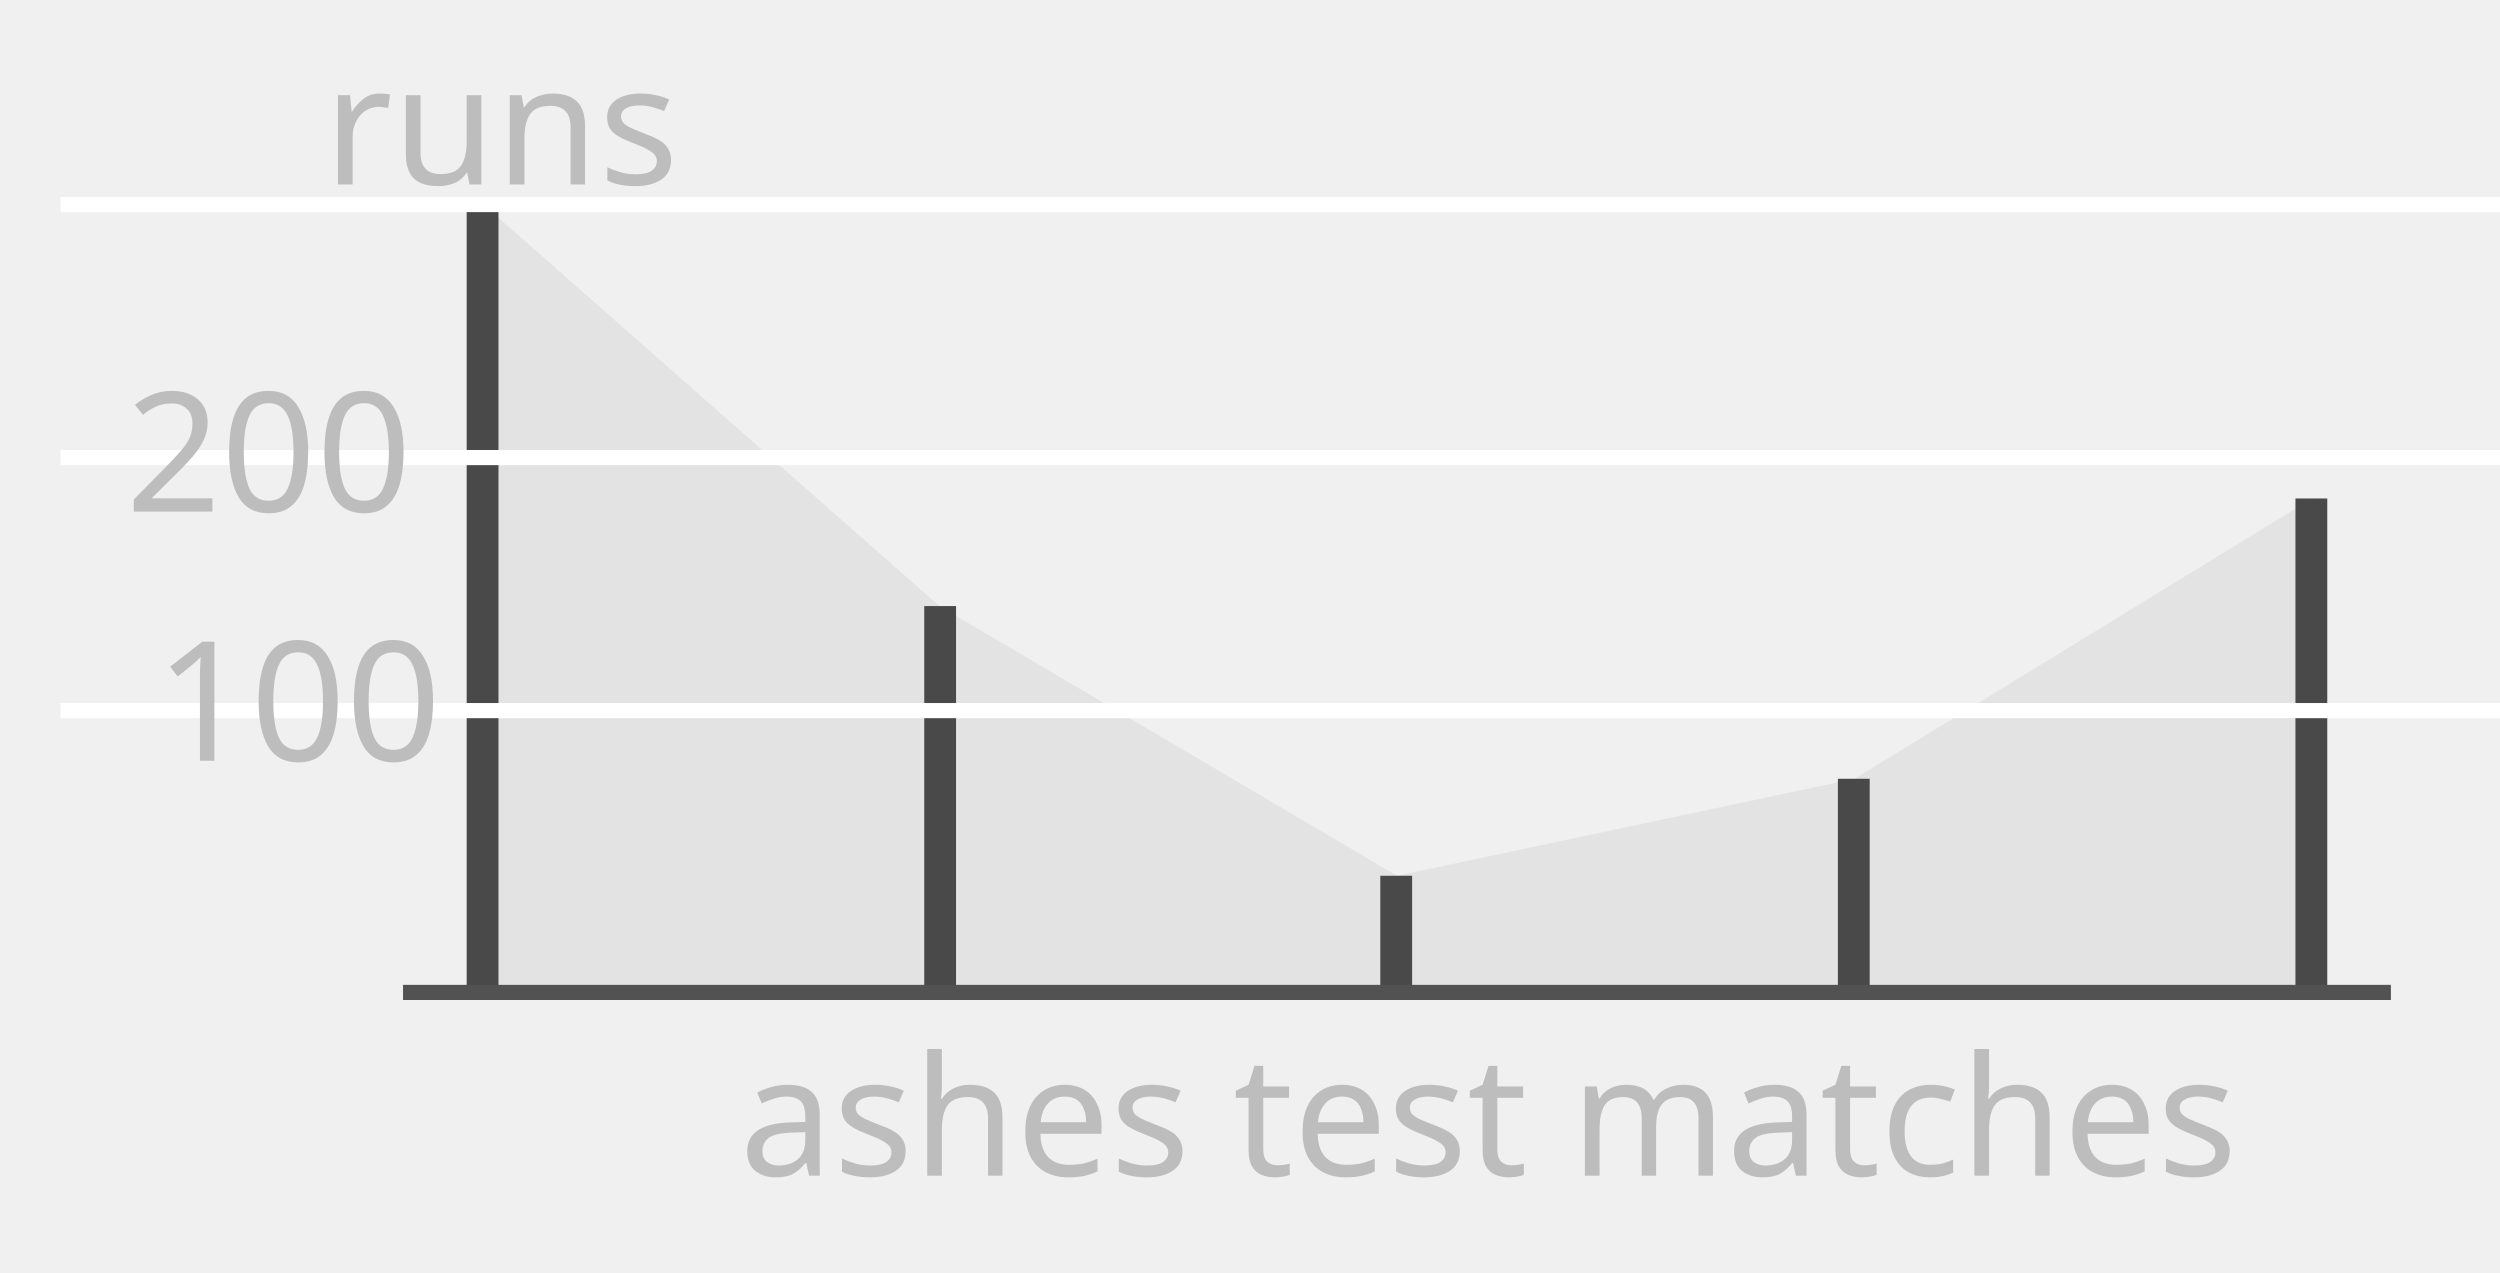
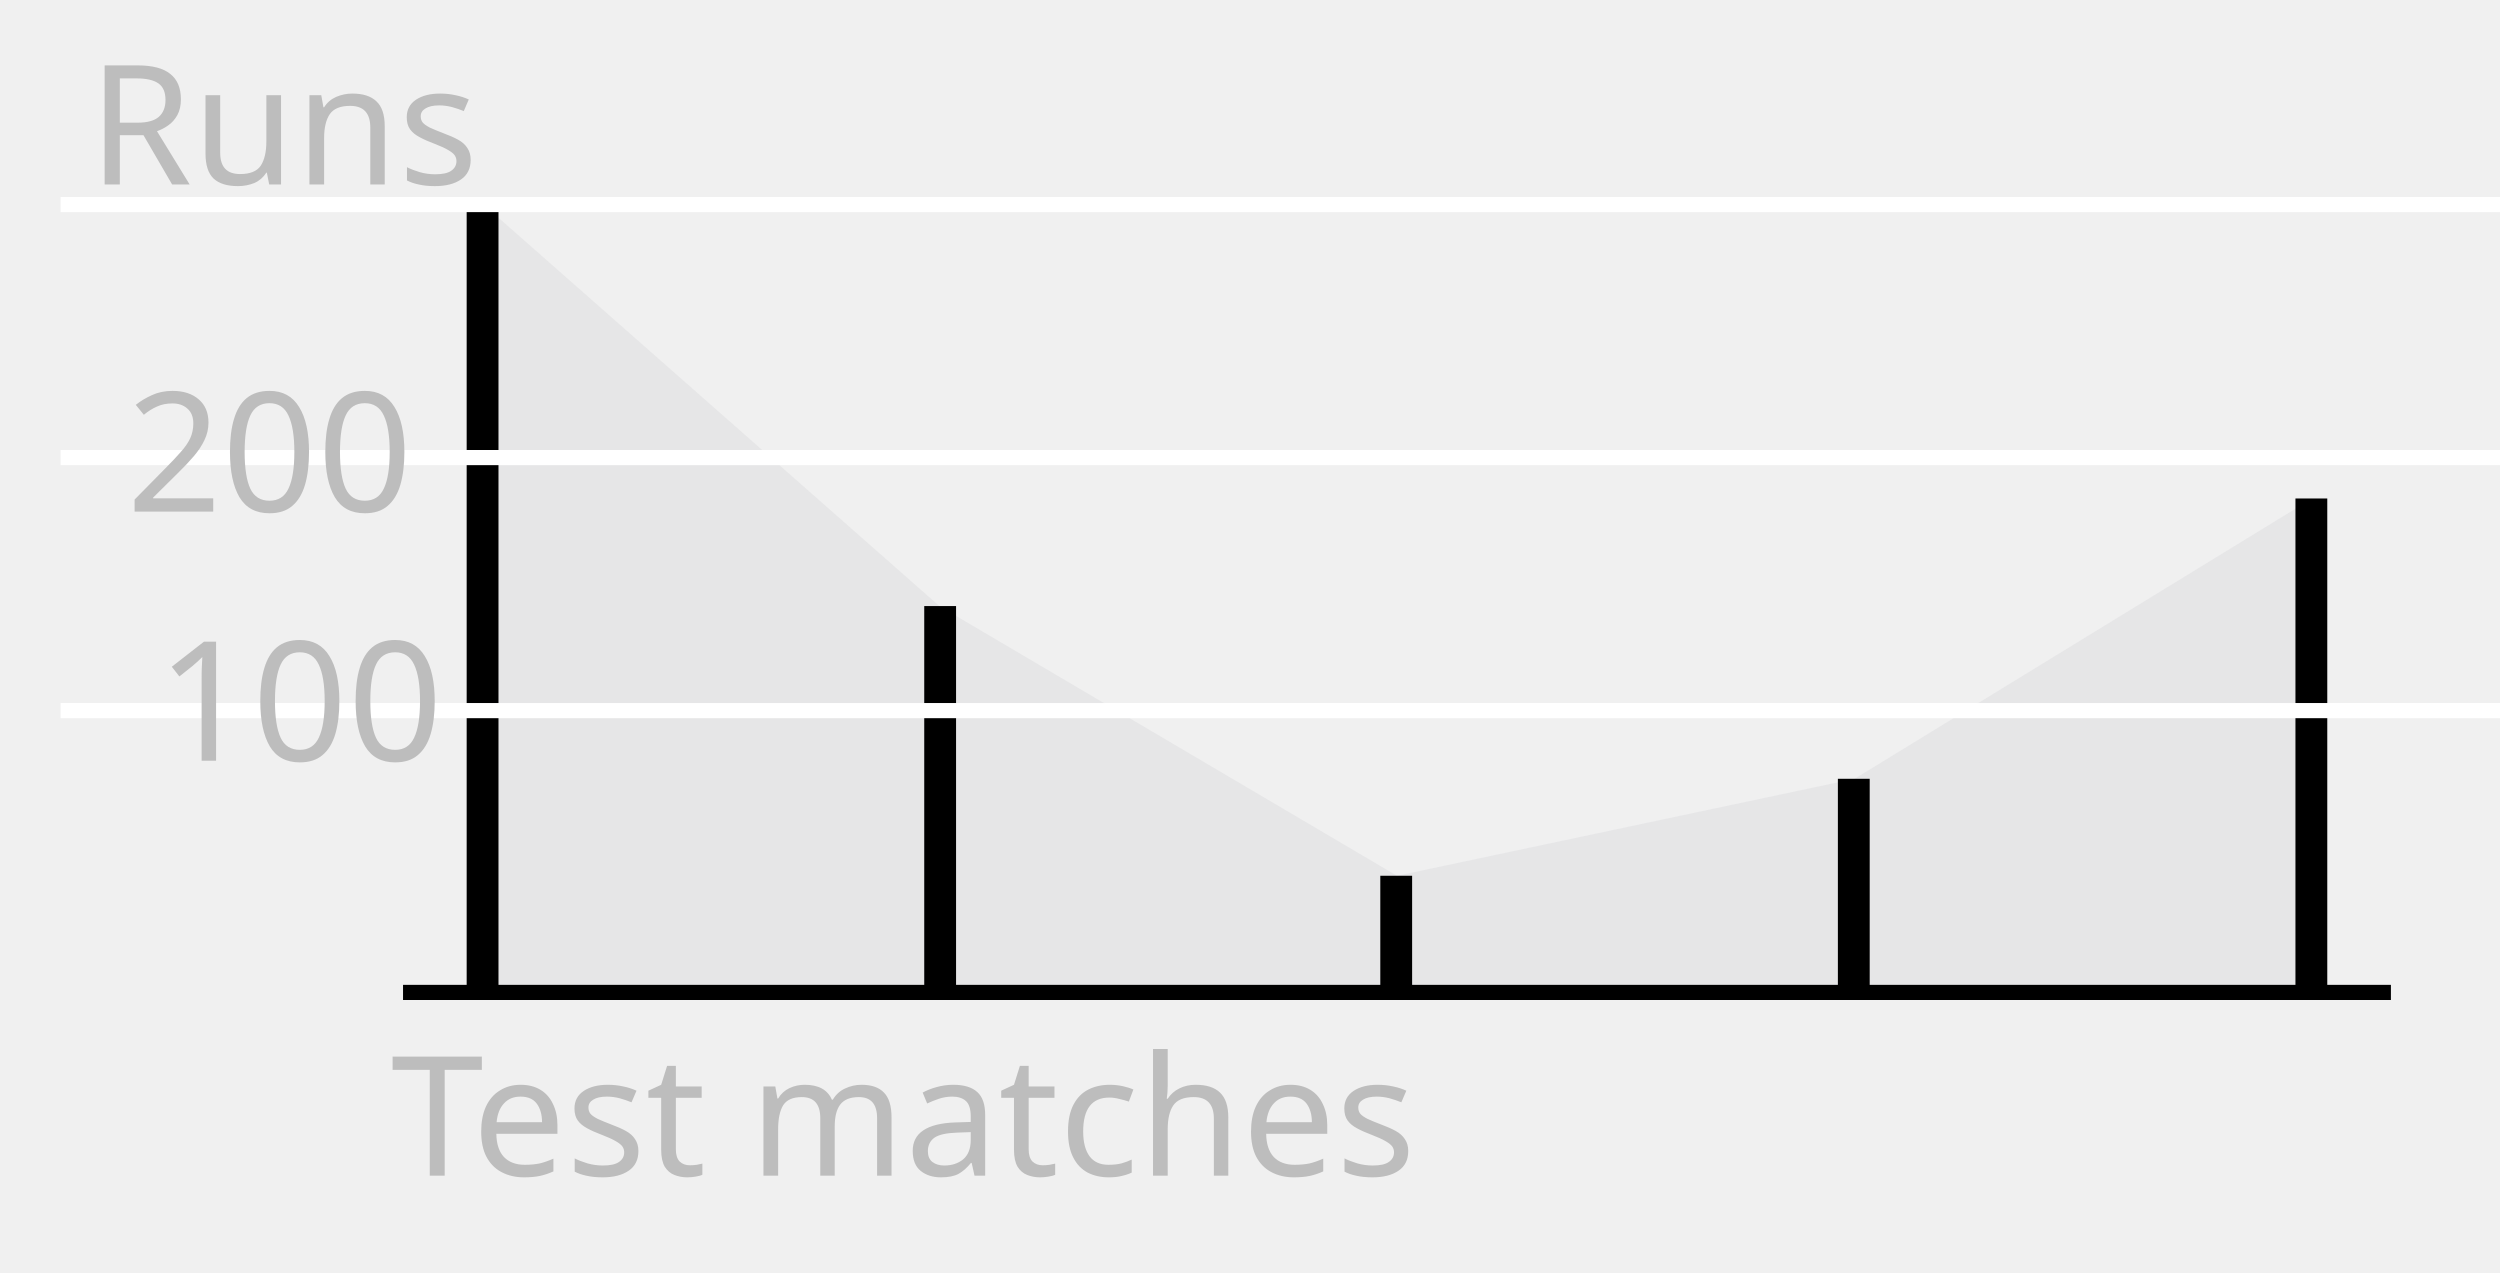
- <svg xmlns="http://www.w3.org/2000/svg" version="1.1" id="batsman" x="0px" y="0px" viewBox="0 0 165 84" enable-background="new 0 0 165 84" xml:space="preserve">
-   <g>
-     <path fill="#777777" fill-opacity="0.1" d="M31.8,13.4L62,40l30.2,17.8l30.2-6.4l30.2-18.5v32.6h-30.2H92.2H62H31.8V13.4z" />
-     <g>
-       <g transform="translate(434,0)">
-         <rect x="-403.2" y="13.4" fill="#4A494A" width="2.1" height="52.2" />
-         <ellipse fill="#4A494A" fill-opacity="0" cx="-402.2" cy="13.4" rx="3.1" ry="3.5" />
+ <svg xmlns="http://www.w3.org/2000/svg" version="1.1" x="0px" y="0px" viewBox="0 0 165 84" enable-background="new 0 0 165 84" xml:space="preserve">
+   <g id="match" display="none">
+     <text transform="matrix(1 0 0 1 118.7209 62.9843)" display="inline" fill="#6D6E71" font-family="'DS3DisplaySans'" font-size="11">WINNER</text>
+     <g transform="translate(10,20)" display="inline">
+       <g>
+         <path fill="#808285" fill-opacity="0.3" d="M13.4,45l24.2-19.6V44H13.4V45z" />
+         <line fill="none" stroke="#000000" stroke-width="2" x1="13.4" y1="45" x2="37.6" y2="25.4" />
+         <circle fill="#E1AD28" cx="37.6" cy="25.4" r="0" />
      </g>
-       <g transform="translate(463,0)">
-         <rect x="-402" y="40" fill="#4A494A" width="2.1" height="25.6" />
-         <ellipse fill="#4A494A" fill-opacity="0" cx="-401" cy="40" rx="3.1" ry="3.5" />
+       <g>
+         <path fill="#BCBEC0" fill-opacity="0.3" d="M37.6,45l13.1-9v9H37.6L37.6,45z" />
+         <line fill="none" stroke="#939598" stroke-width="2" x1="37.6" y1="45" x2="50.7" y2="36" />
+         <circle fill="#4E69B2" cx="50.7" cy="36" r="0" />
      </g>
-       <g transform="translate(492,0)">
-         <rect x="-400.9" y="57.8" fill="#4A494A" width="2.1" height="7.8" />
-         <ellipse fill="#4A494A" fill-opacity="0" cx="-399.8" cy="57.8" rx="3.1" ry="3.5" />
+       <g>
+         <path fill="#808285" fill-opacity="0.3" d="M50.6,25.4L74-1.2V44H50.6V25.4z" />
+         <line fill="none" stroke="#000000" stroke-width="2" x1="50.6" y1="25.4" x2="74" y2="-1.2" />
+         <line fill="none" stroke="#333333" stroke-opacity="0.25" x1="37.6" y1="25.4" x2="50.6" y2="25.4" />
+         <circle cx="74" cy="-1.2" r="3" />
      </g>
-       <g transform="translate(521,0)">
-         <rect x="-399.7" y="51.4" fill="#4A494A" width="2.1" height="14.2" />
-         <ellipse fill="#4A494A" fill-opacity="0" cx="-398.6" cy="51.4" rx="3.1" ry="3.5" />
-       </g>
-       <g transform="translate(550,0)">
-         <rect x="-398.5" y="32.9" fill="#4A494A" width="2.1" height="32.6" />
-         <ellipse fill="#4A494A" fill-opacity="0" cx="-397.4" cy="32.9" rx="3.1" ry="3.5" />
+       <g>
+         <path fill="#BCBEC0" fill-opacity="0.3" d="M74,36l20.2-11.9V44H74V36z" />
+         <line fill="none" stroke="#939598" stroke-width="2" x1="74" y1="36" x2="94.2" y2="24.1" />
+         <line fill="none" stroke="#333333" stroke-opacity="0.25" x1="50.7" y1="36" x2="74" y2="36" />
+         <circle fill="#939598" cx="94.2" cy="24.1" r="2" />
      </g>
    </g>
-     <line fill="none" stroke="#515251" x1="26.6" y1="65.5" x2="157.8" y2="65.5" />
+     <line display="inline" fill="none" stroke="#D1D3D4" stroke-miterlimit="10" x1="11.6" y1="65" x2="158.2" y2="65" />
+     <text transform="matrix(1 0 0 1 10.3672 77.1701)" display="inline" fill="#BDBDBD" font-family="'DS3DisplaySans'" font-size="12">Innings</text>
+     <text transform="matrix(1 0 0 1 15.3672 29.1772)" display="inline" fill="#BDBDBD" font-family="'DS3DisplaySans'" font-size="12">Runs</text>
+     <g display="inline">
+       <g>
+         <line fill="none" stroke="#BDBDBD" stroke-miterlimit="10" x1="54.4" y1="73.9" x2="79.4" y2="73.9" />
+         <g>
+           <polygon fill="#BDBDBD" points="78.4,77.8 84.4,74.3 78.4,70.8     " />
+         </g>
+       </g>
+     </g>
+     <g display="inline">
+       <g>
+         <line fill="none" stroke="#BDBDBD" stroke-miterlimit="10" x1="11.9" y1="39.4" x2="11.9" y2="14.4" />
+         <g>
+           <polygon fill="#BDBDBD" points="15.5,15.4 12,9.4 8.5,15.4     " />
+         </g>
+       </g>
+     </g>
  </g>
-   <line fill="none" stroke="#FFFFFF" x1="4" y1="46.9" x2="165.8" y2="46.9" />
-   <line fill="none" stroke="#FFFFFF" x1="4" y1="30.2" x2="165.8" y2="30.2" />
-   <line fill="none" stroke="#FFFFFF" x1="4" y1="13.5" x2="165.8" y2="13.5" />
-   <text transform="matrix(1 0 0 1 48.8206 77.5954)" fill="#BDBDBD" font-family="'DS3DisplaySans'" font-size="11">ashes test matches</text>
-   <text transform="matrix(1 0 0 1 21.3672 12.1748)" fill="#BDBDBD" font-family="'DS3DisplaySans'" font-size="11">runs</text>
-   <text transform="matrix(1 0 0 1 10.2439 50.2079)" fill="#BDBDBD" font-family="'DS3DisplaySans'" font-size="11">100</text>
-   <text transform="matrix(1 0 0 1 8.2972 33.7667)" fill="#BDBDBD" font-family="'DS3DisplaySans'" font-size="11">200</text>
+   <g id="bowler" display="none">
+     <g display="inline">
+       <g>
+         <g transform="translate(724.1379,0)">
+           <ellipse fill="#E1AD28" fill-opacity="0" cx="-715.3" cy="46.6" rx="3.1" ry="3.5" />
+         </g>
+         <g transform="translate(753.1034,0)">
+           <ellipse fill="#E1AD28" fill-opacity="0" cx="-714.4" cy="44.5" rx="3.1" ry="3.5" />
+         </g>
+         <g transform="translate(782.069,0)">
+           <ellipse fill="#E1AD28" fill-opacity="0" cx="-713.4" cy="41" rx="3.1" ry="3.5" />
+         </g>
+         <g transform="translate(811.0345,0)">
+           <ellipse fill="#E1AD28" fill-opacity="0" cx="-712.5" cy="45.7" rx="3.1" ry="3.5" />
+         </g>
+         <g transform="translate(840,0)">
+           <ellipse fill="#E1AD28" fill-opacity="0" cx="-711.5" cy="44.1" rx="3.1" ry="3.5" />
+         </g>
+       </g>
+       <path fill="#939598" fill-opacity="0.3" d="M8.8,46.6l29.9-2.1l28.8,3.1l31-2l29.9-1.5v20.8H98.6H68.7H38.7H8.8V46.6z" />
+       <line fill="none" stroke="#939598" stroke-opacity="0.25" x1="8.8" y1="56.8" x2="128.5" y2="56.8" />
+       <line fill="none" stroke="#939598" stroke-opacity="0.25" x1="8.8" y1="48.7" x2="128.5" y2="48.7" />
+       <line fill="none" stroke="#FFFFFF" stroke-opacity="0.25" x1="8.8" y1="40.6" x2="128.5" y2="40.6" />
+       <path fill="none" stroke="#000000" stroke-width="2" d="M8.8,46.6l29.9-2.1l28.8,3.1l31-2l29.9-1.5" />
+     </g>
+     <path display="inline" fill="none" stroke="#000000" d="M8.8,20.7l29.9,0.8l29.9,6.6l29.9,4.9l29.9-13.9" />
+     <line display="inline" fill="none" stroke="#3F403F" x1="3.7" y1="64.9" x2="133.6" y2="64.9" />
+     <text transform="matrix(1 0 0 1 9.9399 76.8055)" display="inline" fill="#BDBDBD" font-family="'DS3DisplaySans'" font-size="11">Test matches</text>
+     <text transform="matrix(1 0 0 1 9.94 15.6667)" display="inline" font-family="'DS3DisplaySans'" font-size="11">Avg. match RPO</text>
+     <g display="inline">
+       <text transform="matrix(1 0 0 1 9.9397 40.9971)" font-family="'DS5DisplaySansSemibold'" font-size="11">Economy rate</text>
+     </g>
+     <g display="inline">
+       <g>
+         <line fill="none" stroke="#BDBDBD" stroke-miterlimit="10" x1="127.9" y1="24.4" x2="127.9" y2="33.4" />
+         <g>
+           <polygon fill="#BDBDBD" points="124.5,32.4 128,38.5 131.5,32.4     " />
+         </g>
+       </g>
+     </g>
+     <g display="inline">
+       <g>
+         <line fill="none" stroke="#BDBDBD" stroke-miterlimit="10" x1="127.9" y1="15.4" x2="127.9" y2="8.4" />
+         <g>
+           <polygon fill="#BDBDBD" points="131.5,9.4 128,3.4 124.5,9.4     " />
+         </g>
+       </g>
+     </g>
+     <text transform="matrix(1 0 0 1 132.7731 12.3345)" display="inline" fill="#BDBCBC" font-family="'DS3DisplaySans'" font-size="11">Worse</text>
+     <text transform="matrix(1 0 0 1 132.7734 36.3353)" display="inline" fill="#BDBCBC" font-family="'DS3DisplaySans'" font-size="11">Better</text>
+     <text transform="matrix(1 0 0 1 1.5701 48.971)" display="inline" fill="#BDBCBC" font-family="'DS3DisplaySans'" font-size="11">2</text>
+     <text transform="matrix(1 0 0 1 2.5699 62.6937)" display="inline" fill="#BDBCBC" font-family="'DS3DisplaySans'" font-size="11">1</text>
+   </g>
+   <g id="batsman">
+     <g>
+       <path fill="#939598" fill-opacity="0.1" d="M31.8,13.4L62,40l30.2,17.8l30.2-6.4l30.2-18.5v32.6h-30.2H92.2H62H31.8V13.4z" />
+       <g>
+         <g transform="translate(434,0)">
+           <rect x="-403.2" y="13.4" width="2.1" height="52.2" />
+           <ellipse fill="#4A494A" fill-opacity="0" cx="-402.2" cy="13.4" rx="3.1" ry="3.5" />
+         </g>
+         <g transform="translate(463,0)">
+           <rect x="-402" y="40" width="2.1" height="25.6" />
+           <ellipse fill="#4A494A" fill-opacity="0" cx="-401" cy="40" rx="3.1" ry="3.5" />
+         </g>
+         <g transform="translate(492,0)">
+           <rect x="-400.9" y="57.8" width="2.1" height="7.8" />
+           <ellipse fill="#4A494A" fill-opacity="0" cx="-399.8" cy="57.8" rx="3.1" ry="3.5" />
+         </g>
+         <g transform="translate(521,0)">
+           <rect x="-399.7" y="51.4" width="2.1" height="14.2" />
+           <ellipse fill="#4A494A" fill-opacity="0" cx="-398.6" cy="51.4" rx="3.1" ry="3.5" />
+         </g>
+         <g transform="translate(550,0)">
+           <rect x="-398.5" y="32.9" width="2.1" height="32.6" />
+           <ellipse fill="#4A494A" fill-opacity="0" cx="-397.4" cy="32.9" rx="3.1" ry="3.5" />
+         </g>
+       </g>
+       <line fill="none" stroke="#000000" x1="26.6" y1="65.5" x2="157.8" y2="65.5" />
+     </g>
+     <line fill="none" stroke="#FFFFFF" x1="4" y1="46.9" x2="165.8" y2="46.9" />
+     <line fill="none" stroke="#FFFFFF" x1="4" y1="30.2" x2="165.8" y2="30.2" />
+     <line fill="none" stroke="#FFFFFF" x1="4" y1="13.5" x2="165.8" y2="13.5" />
+     <text transform="matrix(1 0 0 1 25.8022 77.5954)" fill="#BDBDBD" font-family="'DS3DisplaySans'" font-size="11">Test matches</text>
+     <text transform="matrix(1 0 0 1 5.845 12.1748)" fill="#BDBDBD" font-family="'DS3DisplaySans'" font-size="11">Runs</text>
+     <text transform="matrix(1 0 0 1 10.3545 50.2079)" fill="#BDBDBD" font-family="'DS3DisplaySans'" font-size="11">100</text>
+     <text transform="matrix(1 0 0 1 8.353 33.7667)" fill="#BDBDBD" font-family="'DS3DisplaySans'" font-size="11">200</text>
+   </g>
</svg>
